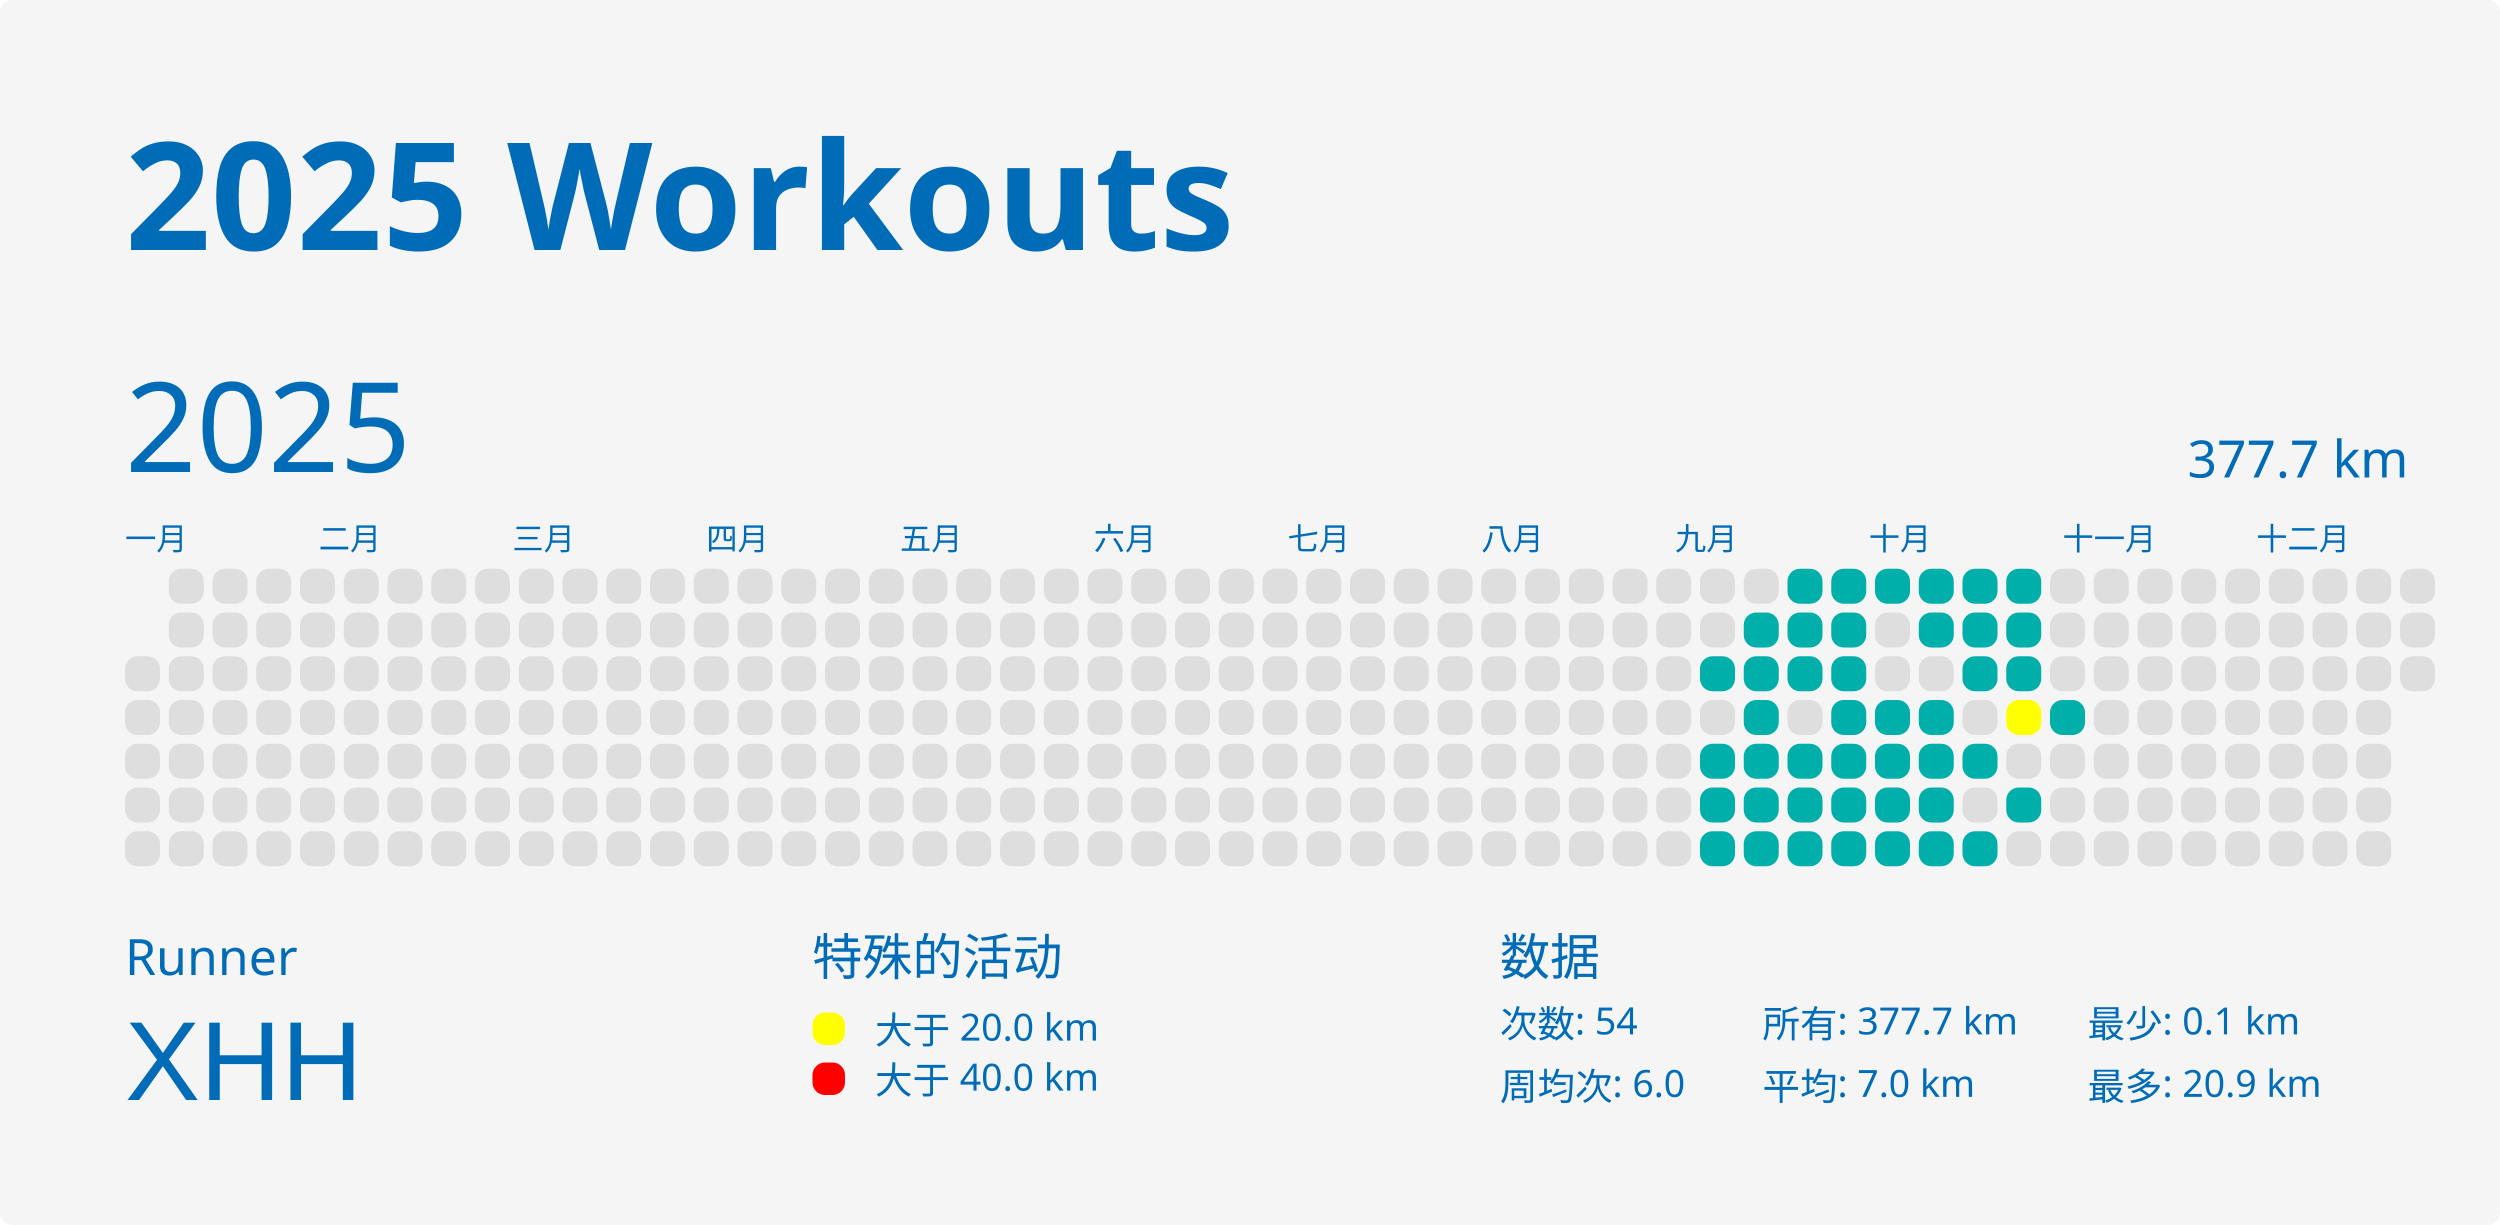
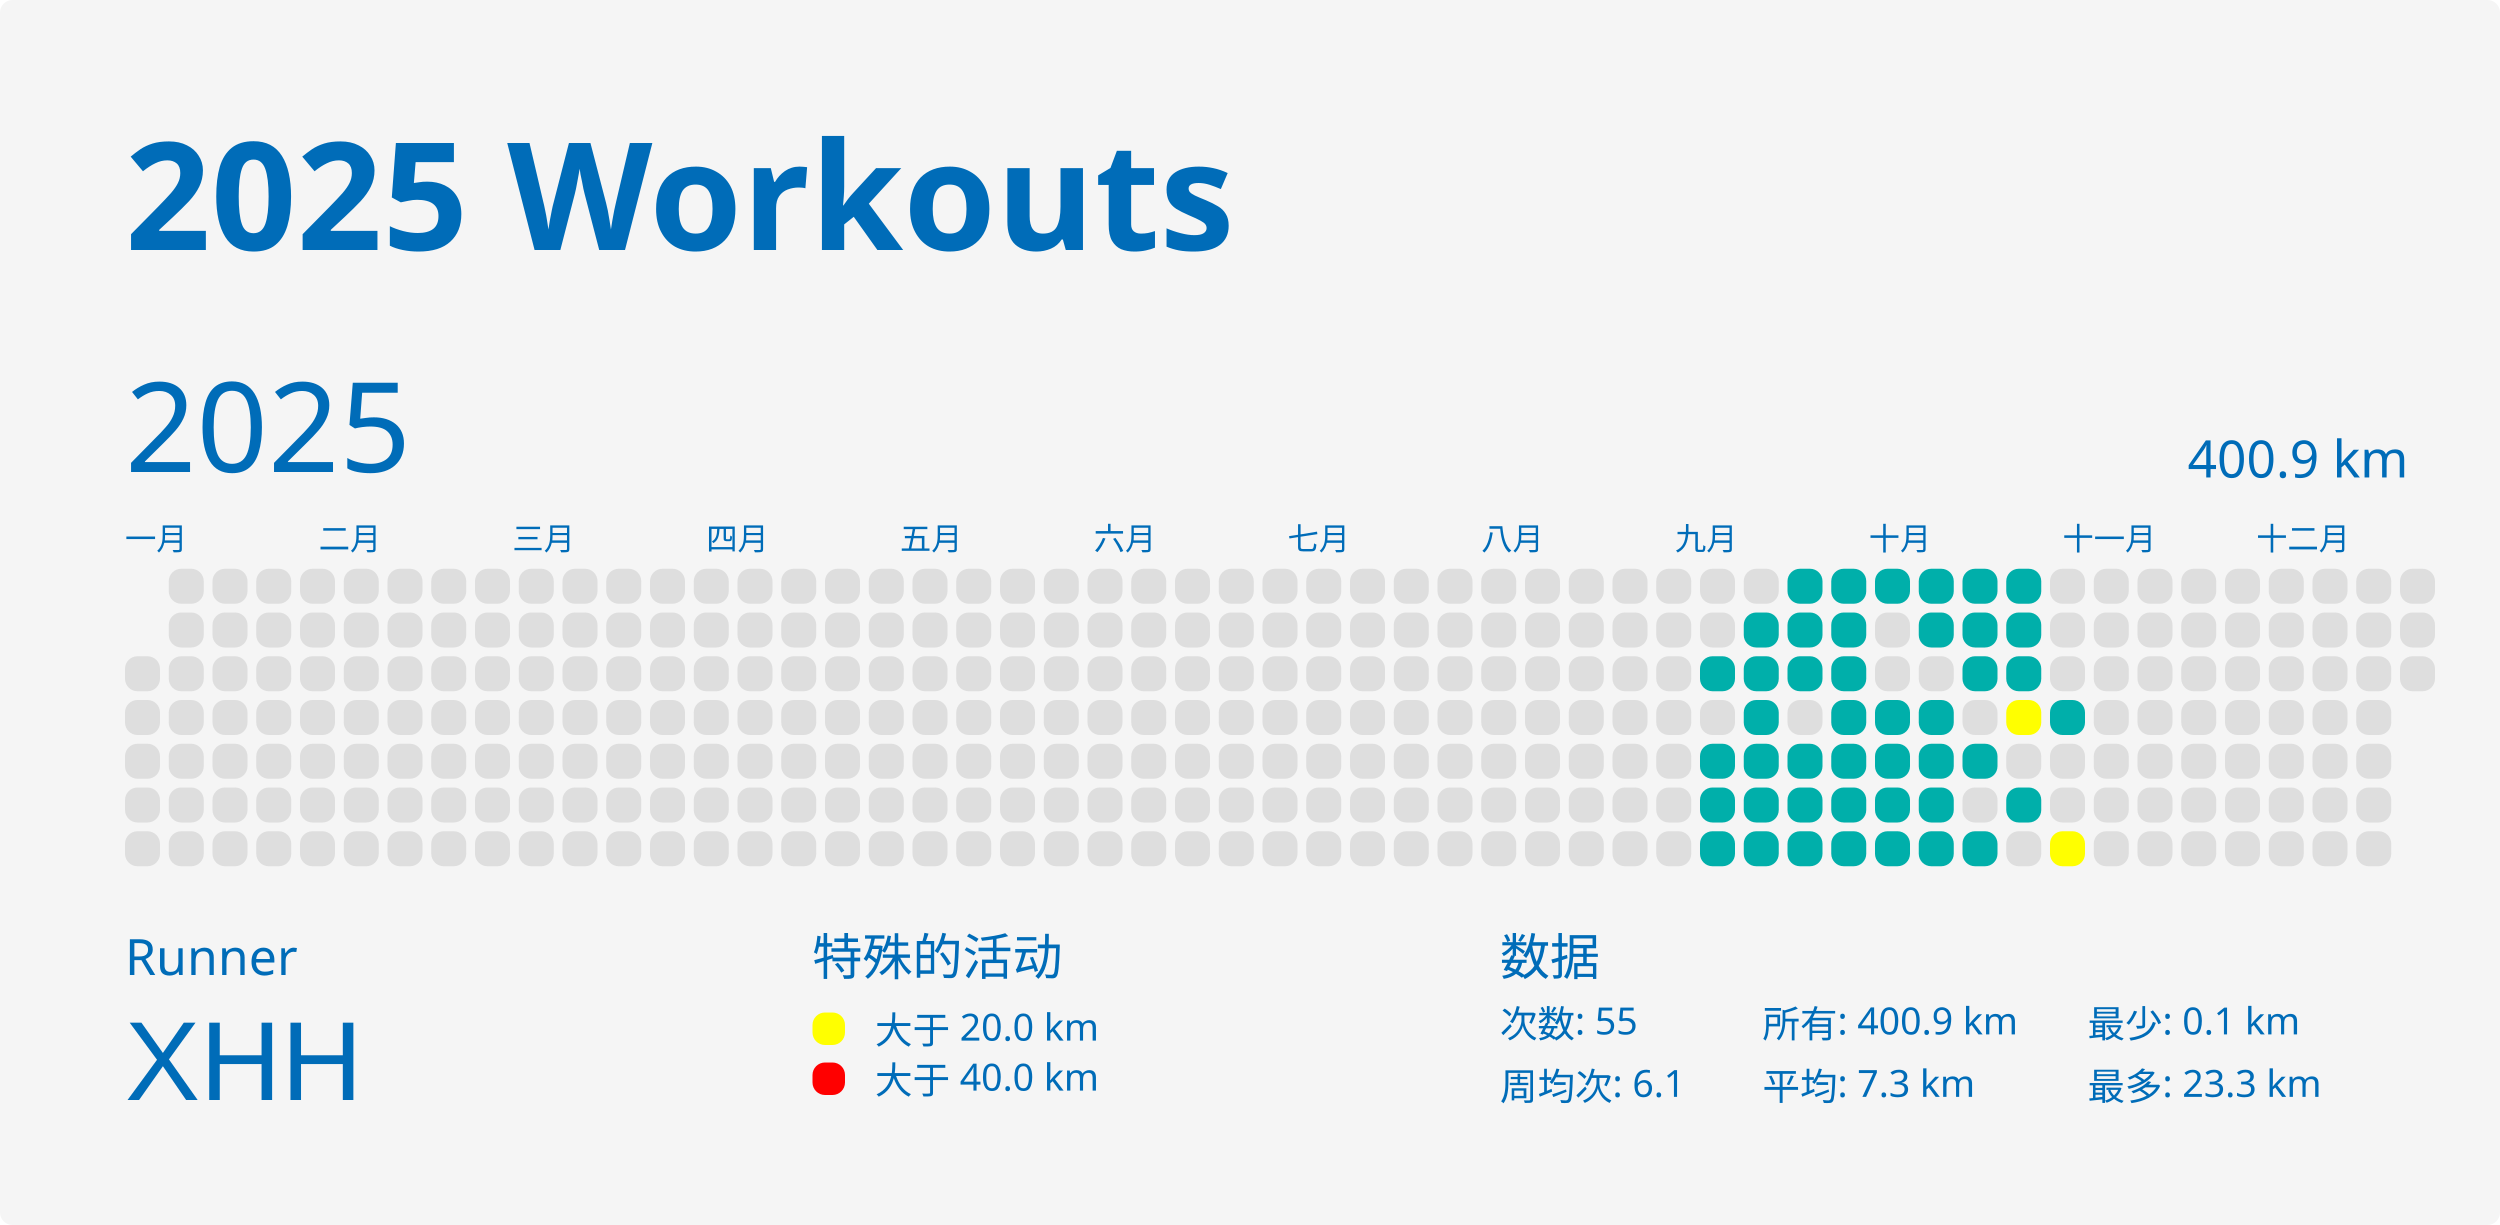
<svg xmlns="http://www.w3.org/2000/svg" baseProfile="full" height="98mm" version="1.1" viewBox="0,0,200,98" width="200mm">
  <defs />
  <rect fill="#f5f5f5" height="98" rx="1" ry="1" width="200" x="0" y="0" />
  <text fill="#006cb8" style="font-size:12px; font-family:MGI-Regular; font-weight:bold;" x="10" y="20">2025 Workouts</text>
  <text fill="#006cb8" style="font-size:4px; font-family:MGI-Regular" x="10" y="78">Runner</text>
  <text fill="#006cb8" style="font-size:9px; font-family:Arial" x="10" y="88">XHH</text>
  <text fill="#006cb8" style="font-size:4px; font-family:MGI-Regular" x="65" y="78">特殊的活动</text>
  <rect fill="yellow" height="2.6" rx="1" ry="1" width="2.6" x="65" y="81" />
  <text fill="#006cb8" style="font-size:3px; font-family:MGI-Regular" x="70" y="83.5">大于 20.0 km</text>
  <rect fill="red" height="2.6" rx="1" ry="1" width="2.6" x="65" y="85" />
  <text fill="#006cb8" style="font-size:3px; font-family:MGI-Regular" x="70" y="87.5">大于 40.0 km</text>
  <text fill="#006cb8" style="font-size:4px; font-family:MGI-Regular" x="120" y="78">数据</text>
-   <text fill="#006cb8" style="font-size:3px; font-family:MGI-Regular" x="120" y="83">次数: 54</text>
-   <text fill="#006cb8" style="font-size:3px; font-family:MGI-Regular" x="120" y="88">周均次: 6.0</text>
-   <text fill="#006cb8" style="font-size:3px; font-family:MGI-Regular" x="141" y="83">所有: 377.7 km</text>
-   <text fill="#006cb8" style="font-size:3px; font-family:MGI-Regular" x="141" y="88">平均: 7.0 km</text>
+   <text fill="#006cb8" style="font-size:3px; font-family:MGI-Regular" x="120" y="83">次数: 55</text>
+   <text fill="#006cb8" style="font-size:3px; font-family:MGI-Regular" x="120" y="88">周均次: 6.1</text>
+   <text fill="#006cb8" style="font-size:3px; font-family:MGI-Regular" x="141" y="83">所有: 400.9 km</text>
+   <text fill="#006cb8" style="font-size:3px; font-family:MGI-Regular" x="141" y="88">平均: 7.3 km</text>
  <text fill="#006cb8" style="font-size:3px; font-family:MGI-Regular" x="167" y="83">最少: 0.1 km</text>
-   <text fill="#006cb8" style="font-size:3px; font-family:MGI-Regular" x="167" y="88">最多: 20.9 km</text>
+   <text fill="#006cb8" style="font-size:3px; font-family:MGI-Regular" x="167" y="88">最多: 23.3 km</text>
  <text dominant-baseline="hanging" fill="#006cb8" style="font-size:10.0px; font-family:MGI-Regular;" x="10" y="30">2025</text>
-   <text dominant-baseline="hanging" fill="#006cb8" style="font-size:4.125px; font-family:MGI-Regular;" x="175" y="35">377.7 km</text>
+   <text dominant-baseline="hanging" fill="#006cb8" style="font-size:4.125px; font-family:MGI-Regular;" x="175" y="35">400.9 km</text>
  <text fill="#006cb8" style="font-size:2.5px; font-family:MGI-Regular" x="10.0" y="44">一月</text>
  <text fill="#006cb8" style="font-size:2.5px; font-family:MGI-Regular" x="25.5" y="44">二月</text>
  <text fill="#006cb8" style="font-size:2.5px; font-family:MGI-Regular" x="41.0" y="44">三月</text>
  <text fill="#006cb8" style="font-size:2.5px; font-family:MGI-Regular" x="56.5" y="44">四月</text>
  <text fill="#006cb8" style="font-size:2.5px; font-family:MGI-Regular" x="72.0" y="44">五月</text>
  <text fill="#006cb8" style="font-size:2.5px; font-family:MGI-Regular" x="87.5" y="44">六月</text>
  <text fill="#006cb8" style="font-size:2.5px; font-family:MGI-Regular" x="103.0" y="44">七月</text>
  <text fill="#006cb8" style="font-size:2.5px; font-family:MGI-Regular" x="118.5" y="44">八月</text>
  <text fill="#006cb8" style="font-size:2.5px; font-family:MGI-Regular" x="134.0" y="44">九月</text>
  <text fill="#006cb8" style="font-size:2.5px; font-family:MGI-Regular" x="149.5" y="44">十月</text>
  <text fill="#006cb8" style="font-size:2.5px; font-family:MGI-Regular" x="165.0" y="44">十一月</text>
  <text fill="#006cb8" style="font-size:2.5px; font-family:MGI-Regular" x="180.5" y="44">十二月</text>
  <rect fill="#dedede" height="2.8" rx="1" ry="1" width="2.8" x="10.0" y="52.5" />
  <rect fill="#dedede" height="2.8" rx="1" ry="1" width="2.8" x="10.0" y="56.0" />
  <rect fill="#dedede" height="2.8" rx="1" ry="1" width="2.8" x="10.0" y="59.5" />
  <rect fill="#dedede" height="2.8" rx="1" ry="1" width="2.8" x="10.0" y="63.0" />
  <rect fill="#dedede" height="2.8" rx="1" ry="1" width="2.8" x="10.0" y="66.5" />
  <rect fill="#dedede" height="2.8" rx="1" ry="1" width="2.8" x="13.5" y="45.5" />
  <rect fill="#dedede" height="2.8" rx="1" ry="1" width="2.8" x="13.5" y="49.0" />
  <rect fill="#dedede" height="2.8" rx="1" ry="1" width="2.8" x="13.5" y="52.5" />
  <rect fill="#dedede" height="2.8" rx="1" ry="1" width="2.8" x="13.5" y="56.0" />
  <rect fill="#dedede" height="2.8" rx="1" ry="1" width="2.8" x="13.5" y="59.5" />
  <rect fill="#dedede" height="2.8" rx="1" ry="1" width="2.8" x="13.5" y="63.0" />
  <rect fill="#dedede" height="2.8" rx="1" ry="1" width="2.8" x="13.5" y="66.5" />
  <rect fill="#dedede" height="2.8" rx="1" ry="1" width="2.8" x="17.0" y="45.5" />
  <rect fill="#dedede" height="2.8" rx="1" ry="1" width="2.8" x="17.0" y="49.0" />
  <rect fill="#dedede" height="2.8" rx="1" ry="1" width="2.8" x="17.0" y="52.5" />
  <rect fill="#dedede" height="2.8" rx="1" ry="1" width="2.8" x="17.0" y="56.0" />
  <rect fill="#dedede" height="2.8" rx="1" ry="1" width="2.8" x="17.0" y="59.5" />
  <rect fill="#dedede" height="2.8" rx="1" ry="1" width="2.8" x="17.0" y="63.0" />
  <rect fill="#dedede" height="2.8" rx="1" ry="1" width="2.8" x="17.0" y="66.5" />
  <rect fill="#dedede" height="2.8" rx="1" ry="1" width="2.8" x="20.5" y="45.5" />
  <rect fill="#dedede" height="2.8" rx="1" ry="1" width="2.8" x="20.5" y="49.0" />
  <rect fill="#dedede" height="2.8" rx="1" ry="1" width="2.8" x="20.5" y="52.5" />
  <rect fill="#dedede" height="2.8" rx="1" ry="1" width="2.8" x="20.5" y="56.0" />
  <rect fill="#dedede" height="2.8" rx="1" ry="1" width="2.8" x="20.5" y="59.5" />
  <rect fill="#dedede" height="2.8" rx="1" ry="1" width="2.8" x="20.5" y="63.0" />
  <rect fill="#dedede" height="2.8" rx="1" ry="1" width="2.8" x="20.5" y="66.5" />
  <rect fill="#dedede" height="2.8" rx="1" ry="1" width="2.8" x="24.0" y="45.5" />
  <rect fill="#dedede" height="2.8" rx="1" ry="1" width="2.8" x="24.0" y="49.0" />
  <rect fill="#dedede" height="2.8" rx="1" ry="1" width="2.8" x="24.0" y="52.5" />
  <rect fill="#dedede" height="2.8" rx="1" ry="1" width="2.8" x="24.0" y="56.0" />
  <rect fill="#dedede" height="2.8" rx="1" ry="1" width="2.8" x="24.0" y="59.5" />
  <rect fill="#dedede" height="2.8" rx="1" ry="1" width="2.8" x="24.0" y="63.0" />
  <rect fill="#dedede" height="2.8" rx="1" ry="1" width="2.8" x="24.0" y="66.5" />
  <rect fill="#dedede" height="2.8" rx="1" ry="1" width="2.8" x="27.5" y="45.5" />
  <rect fill="#dedede" height="2.8" rx="1" ry="1" width="2.8" x="27.5" y="49.0" />
  <rect fill="#dedede" height="2.8" rx="1" ry="1" width="2.8" x="27.5" y="52.5" />
  <rect fill="#dedede" height="2.8" rx="1" ry="1" width="2.8" x="27.5" y="56.0" />
  <rect fill="#dedede" height="2.8" rx="1" ry="1" width="2.8" x="27.5" y="59.5" />
  <rect fill="#dedede" height="2.8" rx="1" ry="1" width="2.8" x="27.5" y="63.0" />
  <rect fill="#dedede" height="2.8" rx="1" ry="1" width="2.8" x="27.5" y="66.5" />
  <rect fill="#dedede" height="2.8" rx="1" ry="1" width="2.8" x="31.0" y="45.5" />
  <rect fill="#dedede" height="2.8" rx="1" ry="1" width="2.8" x="31.0" y="49.0" />
  <rect fill="#dedede" height="2.8" rx="1" ry="1" width="2.8" x="31.0" y="52.5" />
  <rect fill="#dedede" height="2.8" rx="1" ry="1" width="2.8" x="31.0" y="56.0" />
  <rect fill="#dedede" height="2.8" rx="1" ry="1" width="2.8" x="31.0" y="59.5" />
  <rect fill="#dedede" height="2.8" rx="1" ry="1" width="2.8" x="31.0" y="63.0" />
  <rect fill="#dedede" height="2.8" rx="1" ry="1" width="2.8" x="31.0" y="66.5" />
  <rect fill="#dedede" height="2.8" rx="1" ry="1" width="2.8" x="34.5" y="45.5" />
  <rect fill="#dedede" height="2.8" rx="1" ry="1" width="2.8" x="34.5" y="49.0" />
  <rect fill="#dedede" height="2.8" rx="1" ry="1" width="2.8" x="34.5" y="52.5" />
  <rect fill="#dedede" height="2.8" rx="1" ry="1" width="2.8" x="34.5" y="56.0" />
  <rect fill="#dedede" height="2.8" rx="1" ry="1" width="2.8" x="34.5" y="59.5" />
  <rect fill="#dedede" height="2.8" rx="1" ry="1" width="2.8" x="34.5" y="63.0" />
  <rect fill="#dedede" height="2.8" rx="1" ry="1" width="2.8" x="34.5" y="66.5" />
  <rect fill="#dedede" height="2.8" rx="1" ry="1" width="2.8" x="38.0" y="45.5" />
  <rect fill="#dedede" height="2.8" rx="1" ry="1" width="2.8" x="38.0" y="49.0" />
  <rect fill="#dedede" height="2.8" rx="1" ry="1" width="2.8" x="38.0" y="52.5" />
  <rect fill="#dedede" height="2.8" rx="1" ry="1" width="2.8" x="38.0" y="56.0" />
  <rect fill="#dedede" height="2.8" rx="1" ry="1" width="2.8" x="38.0" y="59.5" />
  <rect fill="#dedede" height="2.8" rx="1" ry="1" width="2.8" x="38.0" y="63.0" />
  <rect fill="#dedede" height="2.8" rx="1" ry="1" width="2.8" x="38.0" y="66.5" />
  <rect fill="#dedede" height="2.8" rx="1" ry="1" width="2.8" x="41.5" y="45.5" />
  <rect fill="#dedede" height="2.8" rx="1" ry="1" width="2.8" x="41.5" y="49.0" />
  <rect fill="#dedede" height="2.8" rx="1" ry="1" width="2.8" x="41.5" y="52.5" />
  <rect fill="#dedede" height="2.8" rx="1" ry="1" width="2.8" x="41.5" y="56.0" />
  <rect fill="#dedede" height="2.8" rx="1" ry="1" width="2.8" x="41.5" y="59.5" />
  <rect fill="#dedede" height="2.8" rx="1" ry="1" width="2.8" x="41.5" y="63.0" />
  <rect fill="#dedede" height="2.8" rx="1" ry="1" width="2.8" x="41.5" y="66.5" />
  <rect fill="#dedede" height="2.8" rx="1" ry="1" width="2.8" x="45.0" y="45.5" />
  <rect fill="#dedede" height="2.8" rx="1" ry="1" width="2.8" x="45.0" y="49.0" />
  <rect fill="#dedede" height="2.8" rx="1" ry="1" width="2.8" x="45.0" y="52.5" />
  <rect fill="#dedede" height="2.8" rx="1" ry="1" width="2.8" x="45.0" y="56.0" />
  <rect fill="#dedede" height="2.8" rx="1" ry="1" width="2.8" x="45.0" y="59.5" />
  <rect fill="#dedede" height="2.8" rx="1" ry="1" width="2.8" x="45.0" y="63.0" />
  <rect fill="#dedede" height="2.8" rx="1" ry="1" width="2.8" x="45.0" y="66.5" />
  <rect fill="#dedede" height="2.8" rx="1" ry="1" width="2.8" x="48.5" y="45.5" />
  <rect fill="#dedede" height="2.8" rx="1" ry="1" width="2.8" x="48.5" y="49.0" />
  <rect fill="#dedede" height="2.8" rx="1" ry="1" width="2.8" x="48.5" y="52.5" />
  <rect fill="#dedede" height="2.8" rx="1" ry="1" width="2.8" x="48.5" y="56.0" />
  <rect fill="#dedede" height="2.8" rx="1" ry="1" width="2.8" x="48.5" y="59.5" />
  <rect fill="#dedede" height="2.8" rx="1" ry="1" width="2.8" x="48.5" y="63.0" />
  <rect fill="#dedede" height="2.8" rx="1" ry="1" width="2.8" x="48.5" y="66.5" />
  <rect fill="#dedede" height="2.8" rx="1" ry="1" width="2.8" x="52.0" y="45.5" />
  <rect fill="#dedede" height="2.8" rx="1" ry="1" width="2.8" x="52.0" y="49.0" />
  <rect fill="#dedede" height="2.8" rx="1" ry="1" width="2.8" x="52.0" y="52.5" />
  <rect fill="#dedede" height="2.8" rx="1" ry="1" width="2.8" x="52.0" y="56.0" />
  <rect fill="#dedede" height="2.8" rx="1" ry="1" width="2.8" x="52.0" y="59.5" />
  <rect fill="#dedede" height="2.8" rx="1" ry="1" width="2.8" x="52.0" y="63.0" />
  <rect fill="#dedede" height="2.8" rx="1" ry="1" width="2.8" x="52.0" y="66.5" />
  <rect fill="#dedede" height="2.8" rx="1" ry="1" width="2.8" x="55.5" y="45.5" />
  <rect fill="#dedede" height="2.8" rx="1" ry="1" width="2.8" x="55.5" y="49.0" />
  <rect fill="#dedede" height="2.8" rx="1" ry="1" width="2.8" x="55.5" y="52.5" />
  <rect fill="#dedede" height="2.8" rx="1" ry="1" width="2.8" x="55.5" y="56.0" />
  <rect fill="#dedede" height="2.8" rx="1" ry="1" width="2.8" x="55.5" y="59.5" />
  <rect fill="#dedede" height="2.8" rx="1" ry="1" width="2.8" x="55.5" y="63.0" />
  <rect fill="#dedede" height="2.8" rx="1" ry="1" width="2.8" x="55.5" y="66.5" />
  <rect fill="#dedede" height="2.8" rx="1" ry="1" width="2.8" x="59.0" y="45.5" />
  <rect fill="#dedede" height="2.8" rx="1" ry="1" width="2.8" x="59.0" y="49.0" />
  <rect fill="#dedede" height="2.8" rx="1" ry="1" width="2.8" x="59.0" y="52.5" />
  <rect fill="#dedede" height="2.8" rx="1" ry="1" width="2.8" x="59.0" y="56.0" />
  <rect fill="#dedede" height="2.8" rx="1" ry="1" width="2.8" x="59.0" y="59.5" />
  <rect fill="#dedede" height="2.8" rx="1" ry="1" width="2.8" x="59.0" y="63.0" />
  <rect fill="#dedede" height="2.8" rx="1" ry="1" width="2.8" x="59.0" y="66.5" />
  <rect fill="#dedede" height="2.8" rx="1" ry="1" width="2.8" x="62.5" y="45.5" />
  <rect fill="#dedede" height="2.8" rx="1" ry="1" width="2.8" x="62.5" y="49.0" />
  <rect fill="#dedede" height="2.8" rx="1" ry="1" width="2.8" x="62.5" y="52.5" />
  <rect fill="#dedede" height="2.8" rx="1" ry="1" width="2.8" x="62.5" y="56.0" />
  <rect fill="#dedede" height="2.8" rx="1" ry="1" width="2.8" x="62.5" y="59.5" />
  <rect fill="#dedede" height="2.8" rx="1" ry="1" width="2.8" x="62.5" y="63.0" />
  <rect fill="#dedede" height="2.8" rx="1" ry="1" width="2.8" x="62.5" y="66.5" />
  <rect fill="#dedede" height="2.8" rx="1" ry="1" width="2.8" x="66.0" y="45.5" />
  <rect fill="#dedede" height="2.8" rx="1" ry="1" width="2.8" x="66.0" y="49.0" />
  <rect fill="#dedede" height="2.8" rx="1" ry="1" width="2.8" x="66.0" y="52.5" />
  <rect fill="#dedede" height="2.8" rx="1" ry="1" width="2.8" x="66.0" y="56.0" />
  <rect fill="#dedede" height="2.8" rx="1" ry="1" width="2.8" x="66.0" y="59.5" />
  <rect fill="#dedede" height="2.8" rx="1" ry="1" width="2.8" x="66.0" y="63.0" />
  <rect fill="#dedede" height="2.8" rx="1" ry="1" width="2.8" x="66.0" y="66.5" />
  <rect fill="#dedede" height="2.8" rx="1" ry="1" width="2.8" x="69.5" y="45.5" />
  <rect fill="#dedede" height="2.8" rx="1" ry="1" width="2.8" x="69.5" y="49.0" />
  <rect fill="#dedede" height="2.8" rx="1" ry="1" width="2.8" x="69.5" y="52.5" />
  <rect fill="#dedede" height="2.8" rx="1" ry="1" width="2.8" x="69.5" y="56.0" />
  <rect fill="#dedede" height="2.8" rx="1" ry="1" width="2.8" x="69.5" y="59.5" />
  <rect fill="#dedede" height="2.8" rx="1" ry="1" width="2.8" x="69.5" y="63.0" />
  <rect fill="#dedede" height="2.8" rx="1" ry="1" width="2.8" x="69.5" y="66.5" />
  <rect fill="#dedede" height="2.8" rx="1" ry="1" width="2.8" x="73.0" y="45.5" />
  <rect fill="#dedede" height="2.8" rx="1" ry="1" width="2.8" x="73.0" y="49.0" />
  <rect fill="#dedede" height="2.8" rx="1" ry="1" width="2.8" x="73.0" y="52.5" />
  <rect fill="#dedede" height="2.8" rx="1" ry="1" width="2.8" x="73.0" y="56.0" />
  <rect fill="#dedede" height="2.8" rx="1" ry="1" width="2.8" x="73.0" y="59.5" />
  <rect fill="#dedede" height="2.8" rx="1" ry="1" width="2.8" x="73.0" y="63.0" />
  <rect fill="#dedede" height="2.8" rx="1" ry="1" width="2.8" x="73.0" y="66.5" />
  <rect fill="#dedede" height="2.8" rx="1" ry="1" width="2.8" x="76.5" y="45.5" />
  <rect fill="#dedede" height="2.8" rx="1" ry="1" width="2.8" x="76.5" y="49.0" />
  <rect fill="#dedede" height="2.8" rx="1" ry="1" width="2.8" x="76.5" y="52.5" />
  <rect fill="#dedede" height="2.8" rx="1" ry="1" width="2.8" x="76.5" y="56.0" />
  <rect fill="#dedede" height="2.8" rx="1" ry="1" width="2.8" x="76.5" y="59.5" />
  <rect fill="#dedede" height="2.8" rx="1" ry="1" width="2.8" x="76.5" y="63.0" />
  <rect fill="#dedede" height="2.8" rx="1" ry="1" width="2.8" x="76.5" y="66.5" />
  <rect fill="#dedede" height="2.8" rx="1" ry="1" width="2.8" x="80.0" y="45.5" />
  <rect fill="#dedede" height="2.8" rx="1" ry="1" width="2.8" x="80.0" y="49.0" />
  <rect fill="#dedede" height="2.8" rx="1" ry="1" width="2.8" x="80.0" y="52.5" />
  <rect fill="#dedede" height="2.8" rx="1" ry="1" width="2.8" x="80.0" y="56.0" />
  <rect fill="#dedede" height="2.8" rx="1" ry="1" width="2.8" x="80.0" y="59.5" />
  <rect fill="#dedede" height="2.8" rx="1" ry="1" width="2.8" x="80.0" y="63.0" />
  <rect fill="#dedede" height="2.8" rx="1" ry="1" width="2.8" x="80.0" y="66.5" />
  <rect fill="#dedede" height="2.8" rx="1" ry="1" width="2.8" x="83.5" y="45.5" />
  <rect fill="#dedede" height="2.8" rx="1" ry="1" width="2.8" x="83.5" y="49.0" />
  <rect fill="#dedede" height="2.8" rx="1" ry="1" width="2.8" x="83.5" y="52.5" />
  <rect fill="#dedede" height="2.8" rx="1" ry="1" width="2.8" x="83.5" y="56.0" />
  <rect fill="#dedede" height="2.8" rx="1" ry="1" width="2.8" x="83.5" y="59.5" />
  <rect fill="#dedede" height="2.8" rx="1" ry="1" width="2.8" x="83.5" y="63.0" />
  <rect fill="#dedede" height="2.8" rx="1" ry="1" width="2.8" x="83.5" y="66.5" />
  <rect fill="#dedede" height="2.8" rx="1" ry="1" width="2.8" x="87.0" y="45.5" />
  <rect fill="#dedede" height="2.8" rx="1" ry="1" width="2.8" x="87.0" y="49.0" />
  <rect fill="#dedede" height="2.8" rx="1" ry="1" width="2.8" x="87.0" y="52.5" />
  <rect fill="#dedede" height="2.8" rx="1" ry="1" width="2.8" x="87.0" y="56.0" />
  <rect fill="#dedede" height="2.8" rx="1" ry="1" width="2.8" x="87.0" y="59.5" />
  <rect fill="#dedede" height="2.8" rx="1" ry="1" width="2.8" x="87.0" y="63.0" />
  <rect fill="#dedede" height="2.8" rx="1" ry="1" width="2.8" x="87.0" y="66.5" />
  <rect fill="#dedede" height="2.8" rx="1" ry="1" width="2.8" x="90.5" y="45.5" />
  <rect fill="#dedede" height="2.8" rx="1" ry="1" width="2.8" x="90.5" y="49.0" />
  <rect fill="#dedede" height="2.8" rx="1" ry="1" width="2.8" x="90.5" y="52.5" />
  <rect fill="#dedede" height="2.8" rx="1" ry="1" width="2.8" x="90.5" y="56.0" />
  <rect fill="#dedede" height="2.8" rx="1" ry="1" width="2.8" x="90.5" y="59.5" />
  <rect fill="#dedede" height="2.8" rx="1" ry="1" width="2.8" x="90.5" y="63.0" />
  <rect fill="#dedede" height="2.8" rx="1" ry="1" width="2.8" x="90.5" y="66.5" />
  <rect fill="#dedede" height="2.8" rx="1" ry="1" width="2.8" x="94.0" y="45.5" />
  <rect fill="#dedede" height="2.8" rx="1" ry="1" width="2.8" x="94.0" y="49.0" />
  <rect fill="#dedede" height="2.8" rx="1" ry="1" width="2.8" x="94.0" y="52.5" />
  <rect fill="#dedede" height="2.8" rx="1" ry="1" width="2.8" x="94.0" y="56.0" />
  <rect fill="#dedede" height="2.8" rx="1" ry="1" width="2.8" x="94.0" y="59.5" />
  <rect fill="#dedede" height="2.8" rx="1" ry="1" width="2.8" x="94.0" y="63.0" />
  <rect fill="#dedede" height="2.8" rx="1" ry="1" width="2.8" x="94.0" y="66.5" />
  <rect fill="#dedede" height="2.8" rx="1" ry="1" width="2.8" x="97.5" y="45.5" />
  <rect fill="#dedede" height="2.8" rx="1" ry="1" width="2.8" x="97.5" y="49.0" />
  <rect fill="#dedede" height="2.8" rx="1" ry="1" width="2.8" x="97.5" y="52.5" />
  <rect fill="#dedede" height="2.8" rx="1" ry="1" width="2.8" x="97.5" y="56.0" />
  <rect fill="#dedede" height="2.8" rx="1" ry="1" width="2.8" x="97.5" y="59.5" />
  <rect fill="#dedede" height="2.8" rx="1" ry="1" width="2.8" x="97.5" y="63.0" />
  <rect fill="#dedede" height="2.8" rx="1" ry="1" width="2.8" x="97.5" y="66.5" />
  <rect fill="#dedede" height="2.8" rx="1" ry="1" width="2.8" x="101.0" y="45.5" />
  <rect fill="#dedede" height="2.8" rx="1" ry="1" width="2.8" x="101.0" y="49.0" />
  <rect fill="#dedede" height="2.8" rx="1" ry="1" width="2.8" x="101.0" y="52.5" />
  <rect fill="#dedede" height="2.8" rx="1" ry="1" width="2.8" x="101.0" y="56.0" />
  <rect fill="#dedede" height="2.8" rx="1" ry="1" width="2.8" x="101.0" y="59.5" />
  <rect fill="#dedede" height="2.8" rx="1" ry="1" width="2.8" x="101.0" y="63.0" />
  <rect fill="#dedede" height="2.8" rx="1" ry="1" width="2.8" x="101.0" y="66.5" />
  <rect fill="#dedede" height="2.8" rx="1" ry="1" width="2.8" x="104.5" y="45.5" />
  <rect fill="#dedede" height="2.8" rx="1" ry="1" width="2.8" x="104.5" y="49.0" />
  <rect fill="#dedede" height="2.8" rx="1" ry="1" width="2.8" x="104.5" y="52.5" />
  <rect fill="#dedede" height="2.8" rx="1" ry="1" width="2.8" x="104.5" y="56.0" />
  <rect fill="#dedede" height="2.8" rx="1" ry="1" width="2.8" x="104.5" y="59.5" />
  <rect fill="#dedede" height="2.8" rx="1" ry="1" width="2.8" x="104.5" y="63.0" />
  <rect fill="#dedede" height="2.8" rx="1" ry="1" width="2.8" x="104.5" y="66.5" />
  <rect fill="#dedede" height="2.8" rx="1" ry="1" width="2.8" x="108.0" y="45.5" />
  <rect fill="#dedede" height="2.8" rx="1" ry="1" width="2.8" x="108.0" y="49.0" />
  <rect fill="#dedede" height="2.8" rx="1" ry="1" width="2.8" x="108.0" y="52.5" />
  <rect fill="#dedede" height="2.8" rx="1" ry="1" width="2.8" x="108.0" y="56.0" />
  <rect fill="#dedede" height="2.8" rx="1" ry="1" width="2.8" x="108.0" y="59.5" />
  <rect fill="#dedede" height="2.8" rx="1" ry="1" width="2.8" x="108.0" y="63.0" />
  <rect fill="#dedede" height="2.8" rx="1" ry="1" width="2.8" x="108.0" y="66.5" />
  <rect fill="#dedede" height="2.8" rx="1" ry="1" width="2.8" x="111.5" y="45.5" />
  <rect fill="#dedede" height="2.8" rx="1" ry="1" width="2.8" x="111.5" y="49.0" />
  <rect fill="#dedede" height="2.8" rx="1" ry="1" width="2.8" x="111.5" y="52.5" />
  <rect fill="#dedede" height="2.8" rx="1" ry="1" width="2.8" x="111.5" y="56.0" />
  <rect fill="#dedede" height="2.8" rx="1" ry="1" width="2.8" x="111.5" y="59.5" />
  <rect fill="#dedede" height="2.8" rx="1" ry="1" width="2.8" x="111.5" y="63.0" />
  <rect fill="#dedede" height="2.8" rx="1" ry="1" width="2.8" x="111.5" y="66.5" />
  <rect fill="#dedede" height="2.8" rx="1" ry="1" width="2.8" x="115.0" y="45.5" />
  <rect fill="#dedede" height="2.8" rx="1" ry="1" width="2.8" x="115.0" y="49.0" />
  <rect fill="#dedede" height="2.8" rx="1" ry="1" width="2.8" x="115.0" y="52.5" />
  <rect fill="#dedede" height="2.8" rx="1" ry="1" width="2.8" x="115.0" y="56.0" />
  <rect fill="#dedede" height="2.8" rx="1" ry="1" width="2.8" x="115.0" y="59.5" />
  <rect fill="#dedede" height="2.8" rx="1" ry="1" width="2.8" x="115.0" y="63.0" />
  <rect fill="#dedede" height="2.8" rx="1" ry="1" width="2.8" x="115.0" y="66.5" />
  <rect fill="#dedede" height="2.8" rx="1" ry="1" width="2.8" x="118.5" y="45.5" />
  <rect fill="#dedede" height="2.8" rx="1" ry="1" width="2.8" x="118.5" y="49.0" />
  <rect fill="#dedede" height="2.8" rx="1" ry="1" width="2.8" x="118.5" y="52.5" />
  <rect fill="#dedede" height="2.8" rx="1" ry="1" width="2.8" x="118.5" y="56.0" />
  <rect fill="#dedede" height="2.8" rx="1" ry="1" width="2.8" x="118.5" y="59.5" />
  <rect fill="#dedede" height="2.8" rx="1" ry="1" width="2.8" x="118.5" y="63.0" />
  <rect fill="#dedede" height="2.8" rx="1" ry="1" width="2.8" x="118.5" y="66.5" />
  <rect fill="#dedede" height="2.8" rx="1" ry="1" width="2.8" x="122.0" y="45.5" />
  <rect fill="#dedede" height="2.8" rx="1" ry="1" width="2.8" x="122.0" y="49.0" />
  <rect fill="#dedede" height="2.8" rx="1" ry="1" width="2.8" x="122.0" y="52.5" />
  <rect fill="#dedede" height="2.8" rx="1" ry="1" width="2.8" x="122.0" y="56.0" />
  <rect fill="#dedede" height="2.8" rx="1" ry="1" width="2.8" x="122.0" y="59.5" />
  <rect fill="#dedede" height="2.8" rx="1" ry="1" width="2.8" x="122.0" y="63.0" />
  <rect fill="#dedede" height="2.8" rx="1" ry="1" width="2.8" x="122.0" y="66.5" />
  <rect fill="#dedede" height="2.8" rx="1" ry="1" width="2.8" x="125.5" y="45.5" />
  <rect fill="#dedede" height="2.8" rx="1" ry="1" width="2.8" x="125.5" y="49.0" />
  <rect fill="#dedede" height="2.8" rx="1" ry="1" width="2.8" x="125.5" y="52.5" />
  <rect fill="#dedede" height="2.8" rx="1" ry="1" width="2.8" x="125.5" y="56.0" />
  <rect fill="#dedede" height="2.8" rx="1" ry="1" width="2.8" x="125.5" y="59.5" />
  <rect fill="#dedede" height="2.8" rx="1" ry="1" width="2.8" x="125.5" y="63.0" />
  <rect fill="#dedede" height="2.8" rx="1" ry="1" width="2.8" x="125.5" y="66.5" />
  <rect fill="#dedede" height="2.8" rx="1" ry="1" width="2.8" x="129.0" y="45.5" />
  <rect fill="#dedede" height="2.8" rx="1" ry="1" width="2.8" x="129.0" y="49.0" />
  <rect fill="#dedede" height="2.8" rx="1" ry="1" width="2.8" x="129.0" y="52.5" />
  <rect fill="#dedede" height="2.8" rx="1" ry="1" width="2.8" x="129.0" y="56.0" />
  <rect fill="#dedede" height="2.8" rx="1" ry="1" width="2.8" x="129.0" y="59.5" />
  <rect fill="#dedede" height="2.8" rx="1" ry="1" width="2.8" x="129.0" y="63.0" />
  <rect fill="#dedede" height="2.8" rx="1" ry="1" width="2.8" x="129.0" y="66.5" />
  <rect fill="#dedede" height="2.8" rx="1" ry="1" width="2.8" x="132.5" y="45.5" />
  <rect fill="#dedede" height="2.8" rx="1" ry="1" width="2.8" x="132.5" y="49.0" />
  <rect fill="#dedede" height="2.8" rx="1" ry="1" width="2.8" x="132.5" y="52.5" />
  <rect fill="#dedede" height="2.8" rx="1" ry="1" width="2.8" x="132.5" y="56.0" />
  <rect fill="#dedede" height="2.8" rx="1" ry="1" width="2.8" x="132.5" y="59.5" />
  <rect fill="#dedede" height="2.8" rx="1" ry="1" width="2.8" x="132.5" y="63.0" />
  <rect fill="#dedede" height="2.8" rx="1" ry="1" width="2.8" x="132.5" y="66.5" />
  <rect fill="#dedede" height="2.8" rx="1" ry="1" width="2.8" x="136.0" y="45.5" />
  <rect fill="#dedede" height="2.8" rx="1" ry="1" width="2.8" x="136.0" y="49.0" />
  <rect fill="#00AFAA" height="2.8" rx="1" ry="1" width="2.8" x="136.0" y="52.5" />
  <rect fill="#dedede" height="2.8" rx="1" ry="1" width="2.8" x="136.0" y="56.0" />
  <rect fill="#00AFAA" height="2.8" rx="1" ry="1" width="2.8" x="136.0" y="59.5" />
  <rect fill="#00AFAA" height="2.8" rx="1" ry="1" width="2.8" x="136.0" y="63.0" />
  <rect fill="#00AFAA" height="2.8" rx="1" ry="1" width="2.8" x="136.0" y="66.5" />
  <rect fill="#dedede" height="2.8" rx="1" ry="1" width="2.8" x="139.5" y="45.5" />
  <rect fill="#00AFAA" height="2.8" rx="1" ry="1" width="2.8" x="139.5" y="49.0" />
  <rect fill="#00AFAA" height="2.8" rx="1" ry="1" width="2.8" x="139.5" y="52.5" />
  <rect fill="#00AFAA" height="2.8" rx="1" ry="1" width="2.8" x="139.5" y="56.0" />
  <rect fill="#00AFAA" height="2.8" rx="1" ry="1" width="2.8" x="139.5" y="59.5" />
  <rect fill="#00AFAA" height="2.8" rx="1" ry="1" width="2.8" x="139.5" y="63.0" />
  <rect fill="#00AFAA" height="2.8" rx="1" ry="1" width="2.8" x="139.5" y="66.5" />
  <rect fill="#00AFAA" height="2.8" rx="1" ry="1" width="2.8" x="143.0" y="45.5" />
  <rect fill="#00AFAA" height="2.8" rx="1" ry="1" width="2.8" x="143.0" y="49.0" />
  <rect fill="#00AFAA" height="2.8" rx="1" ry="1" width="2.8" x="143.0" y="52.5" />
  <rect fill="#dedede" height="2.8" rx="1" ry="1" width="2.8" x="143.0" y="56.0" />
  <rect fill="#00AFAA" height="2.8" rx="1" ry="1" width="2.8" x="143.0" y="59.5" />
  <rect fill="#00AFAA" height="2.8" rx="1" ry="1" width="2.8" x="143.0" y="63.0" />
  <rect fill="#00AFAA" height="2.8" rx="1" ry="1" width="2.8" x="143.0" y="66.5" />
  <rect fill="#00AFAA" height="2.8" rx="1" ry="1" width="2.8" x="146.5" y="45.5" />
  <rect fill="#00AFAA" height="2.8" rx="1" ry="1" width="2.8" x="146.5" y="49.0" />
  <rect fill="#00AFAA" height="2.8" rx="1" ry="1" width="2.8" x="146.5" y="52.5" />
  <rect fill="#00AFAA" height="2.8" rx="1" ry="1" width="2.8" x="146.5" y="56.0" />
  <rect fill="#00AFAA" height="2.8" rx="1" ry="1" width="2.8" x="146.5" y="59.5" />
  <rect fill="#00AFAA" height="2.8" rx="1" ry="1" width="2.8" x="146.5" y="63.0" />
  <rect fill="#00AFAA" height="2.8" rx="1" ry="1" width="2.8" x="146.5" y="66.5" />
  <rect fill="#00AFAA" height="2.8" rx="1" ry="1" width="2.8" x="150.0" y="45.5" />
  <rect fill="#dedede" height="2.8" rx="1" ry="1" width="2.8" x="150.0" y="49.0" />
  <rect fill="#dedede" height="2.8" rx="1" ry="1" width="2.8" x="150.0" y="52.5" />
  <rect fill="#00AFAA" height="2.8" rx="1" ry="1" width="2.8" x="150.0" y="56.0" />
  <rect fill="#00AFAA" height="2.8" rx="1" ry="1" width="2.8" x="150.0" y="59.5" />
  <rect fill="#00AFAA" height="2.8" rx="1" ry="1" width="2.8" x="150.0" y="63.0" />
  <rect fill="#00AFAA" height="2.8" rx="1" ry="1" width="2.8" x="150.0" y="66.5" />
  <rect fill="#00AFAA" height="2.8" rx="1" ry="1" width="2.8" x="153.5" y="45.5" />
  <rect fill="#00AFAA" height="2.8" rx="1" ry="1" width="2.8" x="153.5" y="49.0" />
  <rect fill="#dedede" height="2.8" rx="1" ry="1" width="2.8" x="153.5" y="52.5" />
  <rect fill="#00AFAA" height="2.8" rx="1" ry="1" width="2.8" x="153.5" y="56.0" />
  <rect fill="#00AFAA" height="2.8" rx="1" ry="1" width="2.8" x="153.5" y="59.5" />
  <rect fill="#00AFAA" height="2.8" rx="1" ry="1" width="2.8" x="153.5" y="63.0" />
  <rect fill="#00AFAA" height="2.8" rx="1" ry="1" width="2.8" x="153.5" y="66.5" />
  <rect fill="#00AFAA" height="2.8" rx="1" ry="1" width="2.8" x="157.0" y="45.5" />
  <rect fill="#00AFAA" height="2.8" rx="1" ry="1" width="2.8" x="157.0" y="49.0" />
  <rect fill="#00AFAA" height="2.8" rx="1" ry="1" width="2.8" x="157.0" y="52.5" />
  <rect fill="#dedede" height="2.8" rx="1" ry="1" width="2.8" x="157.0" y="56.0" />
  <rect fill="#00AFAA" height="2.8" rx="1" ry="1" width="2.8" x="157.0" y="59.5" />
  <rect fill="#dedede" height="2.8" rx="1" ry="1" width="2.8" x="157.0" y="63.0" />
  <rect fill="#00AFAA" height="2.8" rx="1" ry="1" width="2.8" x="157.0" y="66.5" />
  <rect fill="#00AFAA" height="2.8" rx="1" ry="1" width="2.8" x="160.5" y="45.5" />
  <rect fill="#00AFAA" height="2.8" rx="1" ry="1" width="2.8" x="160.5" y="49.0" />
  <rect fill="#00AFAA" height="2.8" rx="1" ry="1" width="2.8" x="160.5" y="52.5" />
  <rect fill="yellow" height="2.8" rx="1" ry="1" width="2.8" x="160.5" y="56.0" />
  <rect fill="#dedede" height="2.8" rx="1" ry="1" width="2.8" x="160.5" y="59.5" />
  <rect fill="#00AFAA" height="2.8" rx="1" ry="1" width="2.8" x="160.5" y="63.0" />
  <rect fill="#dedede" height="2.8" rx="1" ry="1" width="2.8" x="160.5" y="66.5" />
  <rect fill="#dedede" height="2.8" rx="1" ry="1" width="2.8" x="164.0" y="45.5" />
  <rect fill="#dedede" height="2.8" rx="1" ry="1" width="2.8" x="164.0" y="49.0" />
  <rect fill="#dedede" height="2.8" rx="1" ry="1" width="2.8" x="164.0" y="52.5" />
  <rect fill="#00AFAA" height="2.8" rx="1" ry="1" width="2.8" x="164.0" y="56.0" />
  <rect fill="#dedede" height="2.8" rx="1" ry="1" width="2.8" x="164.0" y="59.5" />
  <rect fill="#dedede" height="2.8" rx="1" ry="1" width="2.8" x="164.0" y="63.0" />
-   <rect fill="#dedede" height="2.8" rx="1" ry="1" width="2.8" x="164.0" y="66.5" />
+   <rect fill="yellow" height="2.8" rx="1" ry="1" width="2.8" x="164.0" y="66.5" />
  <rect fill="#dedede" height="2.8" rx="1" ry="1" width="2.8" x="167.5" y="45.5" />
  <rect fill="#dedede" height="2.8" rx="1" ry="1" width="2.8" x="167.5" y="49.0" />
  <rect fill="#dedede" height="2.8" rx="1" ry="1" width="2.8" x="167.5" y="52.5" />
  <rect fill="#dedede" height="2.8" rx="1" ry="1" width="2.8" x="167.5" y="56.0" />
  <rect fill="#dedede" height="2.8" rx="1" ry="1" width="2.8" x="167.5" y="59.5" />
  <rect fill="#dedede" height="2.8" rx="1" ry="1" width="2.8" x="167.5" y="63.0" />
  <rect fill="#dedede" height="2.8" rx="1" ry="1" width="2.8" x="167.5" y="66.5" />
  <rect fill="#dedede" height="2.8" rx="1" ry="1" width="2.8" x="171.0" y="45.5" />
  <rect fill="#dedede" height="2.8" rx="1" ry="1" width="2.8" x="171.0" y="49.0" />
  <rect fill="#dedede" height="2.8" rx="1" ry="1" width="2.8" x="171.0" y="52.5" />
  <rect fill="#dedede" height="2.8" rx="1" ry="1" width="2.8" x="171.0" y="56.0" />
  <rect fill="#dedede" height="2.8" rx="1" ry="1" width="2.8" x="171.0" y="59.5" />
  <rect fill="#dedede" height="2.8" rx="1" ry="1" width="2.8" x="171.0" y="63.0" />
  <rect fill="#dedede" height="2.8" rx="1" ry="1" width="2.8" x="171.0" y="66.5" />
  <rect fill="#dedede" height="2.8" rx="1" ry="1" width="2.8" x="174.5" y="45.5" />
  <rect fill="#dedede" height="2.8" rx="1" ry="1" width="2.8" x="174.5" y="49.0" />
  <rect fill="#dedede" height="2.8" rx="1" ry="1" width="2.8" x="174.5" y="52.5" />
  <rect fill="#dedede" height="2.8" rx="1" ry="1" width="2.8" x="174.5" y="56.0" />
  <rect fill="#dedede" height="2.8" rx="1" ry="1" width="2.8" x="174.5" y="59.5" />
  <rect fill="#dedede" height="2.8" rx="1" ry="1" width="2.8" x="174.5" y="63.0" />
  <rect fill="#dedede" height="2.8" rx="1" ry="1" width="2.8" x="174.5" y="66.5" />
  <rect fill="#dedede" height="2.8" rx="1" ry="1" width="2.8" x="178.0" y="45.5" />
  <rect fill="#dedede" height="2.8" rx="1" ry="1" width="2.8" x="178.0" y="49.0" />
  <rect fill="#dedede" height="2.8" rx="1" ry="1" width="2.8" x="178.0" y="52.5" />
  <rect fill="#dedede" height="2.8" rx="1" ry="1" width="2.8" x="178.0" y="56.0" />
  <rect fill="#dedede" height="2.8" rx="1" ry="1" width="2.8" x="178.0" y="59.5" />
  <rect fill="#dedede" height="2.8" rx="1" ry="1" width="2.8" x="178.0" y="63.0" />
  <rect fill="#dedede" height="2.8" rx="1" ry="1" width="2.8" x="178.0" y="66.5" />
  <rect fill="#dedede" height="2.8" rx="1" ry="1" width="2.8" x="181.5" y="45.5" />
  <rect fill="#dedede" height="2.8" rx="1" ry="1" width="2.8" x="181.5" y="49.0" />
  <rect fill="#dedede" height="2.8" rx="1" ry="1" width="2.8" x="181.5" y="52.5" />
  <rect fill="#dedede" height="2.8" rx="1" ry="1" width="2.8" x="181.5" y="56.0" />
  <rect fill="#dedede" height="2.8" rx="1" ry="1" width="2.8" x="181.5" y="59.5" />
  <rect fill="#dedede" height="2.8" rx="1" ry="1" width="2.8" x="181.5" y="63.0" />
  <rect fill="#dedede" height="2.8" rx="1" ry="1" width="2.8" x="181.5" y="66.5" />
  <rect fill="#dedede" height="2.8" rx="1" ry="1" width="2.8" x="185.0" y="45.5" />
  <rect fill="#dedede" height="2.8" rx="1" ry="1" width="2.8" x="185.0" y="49.0" />
  <rect fill="#dedede" height="2.8" rx="1" ry="1" width="2.8" x="185.0" y="52.5" />
  <rect fill="#dedede" height="2.8" rx="1" ry="1" width="2.8" x="185.0" y="56.0" />
  <rect fill="#dedede" height="2.8" rx="1" ry="1" width="2.8" x="185.0" y="59.5" />
  <rect fill="#dedede" height="2.8" rx="1" ry="1" width="2.8" x="185.0" y="63.0" />
  <rect fill="#dedede" height="2.8" rx="1" ry="1" width="2.8" x="185.0" y="66.5" />
  <rect fill="#dedede" height="2.8" rx="1" ry="1" width="2.8" x="188.5" y="45.5" />
  <rect fill="#dedede" height="2.8" rx="1" ry="1" width="2.8" x="188.5" y="49.0" />
  <rect fill="#dedede" height="2.8" rx="1" ry="1" width="2.8" x="188.5" y="52.5" />
  <rect fill="#dedede" height="2.8" rx="1" ry="1" width="2.8" x="188.5" y="56.0" />
  <rect fill="#dedede" height="2.8" rx="1" ry="1" width="2.8" x="188.5" y="59.5" />
  <rect fill="#dedede" height="2.8" rx="1" ry="1" width="2.8" x="188.5" y="63.0" />
  <rect fill="#dedede" height="2.8" rx="1" ry="1" width="2.8" x="188.5" y="66.5" />
  <rect fill="#dedede" height="2.8" rx="1" ry="1" width="2.8" x="192.0" y="45.5" />
  <rect fill="#dedede" height="2.8" rx="1" ry="1" width="2.8" x="192.0" y="49.0" />
  <rect fill="#dedede" height="2.8" rx="1" ry="1" width="2.8" x="192.0" y="52.5" />
</svg>
